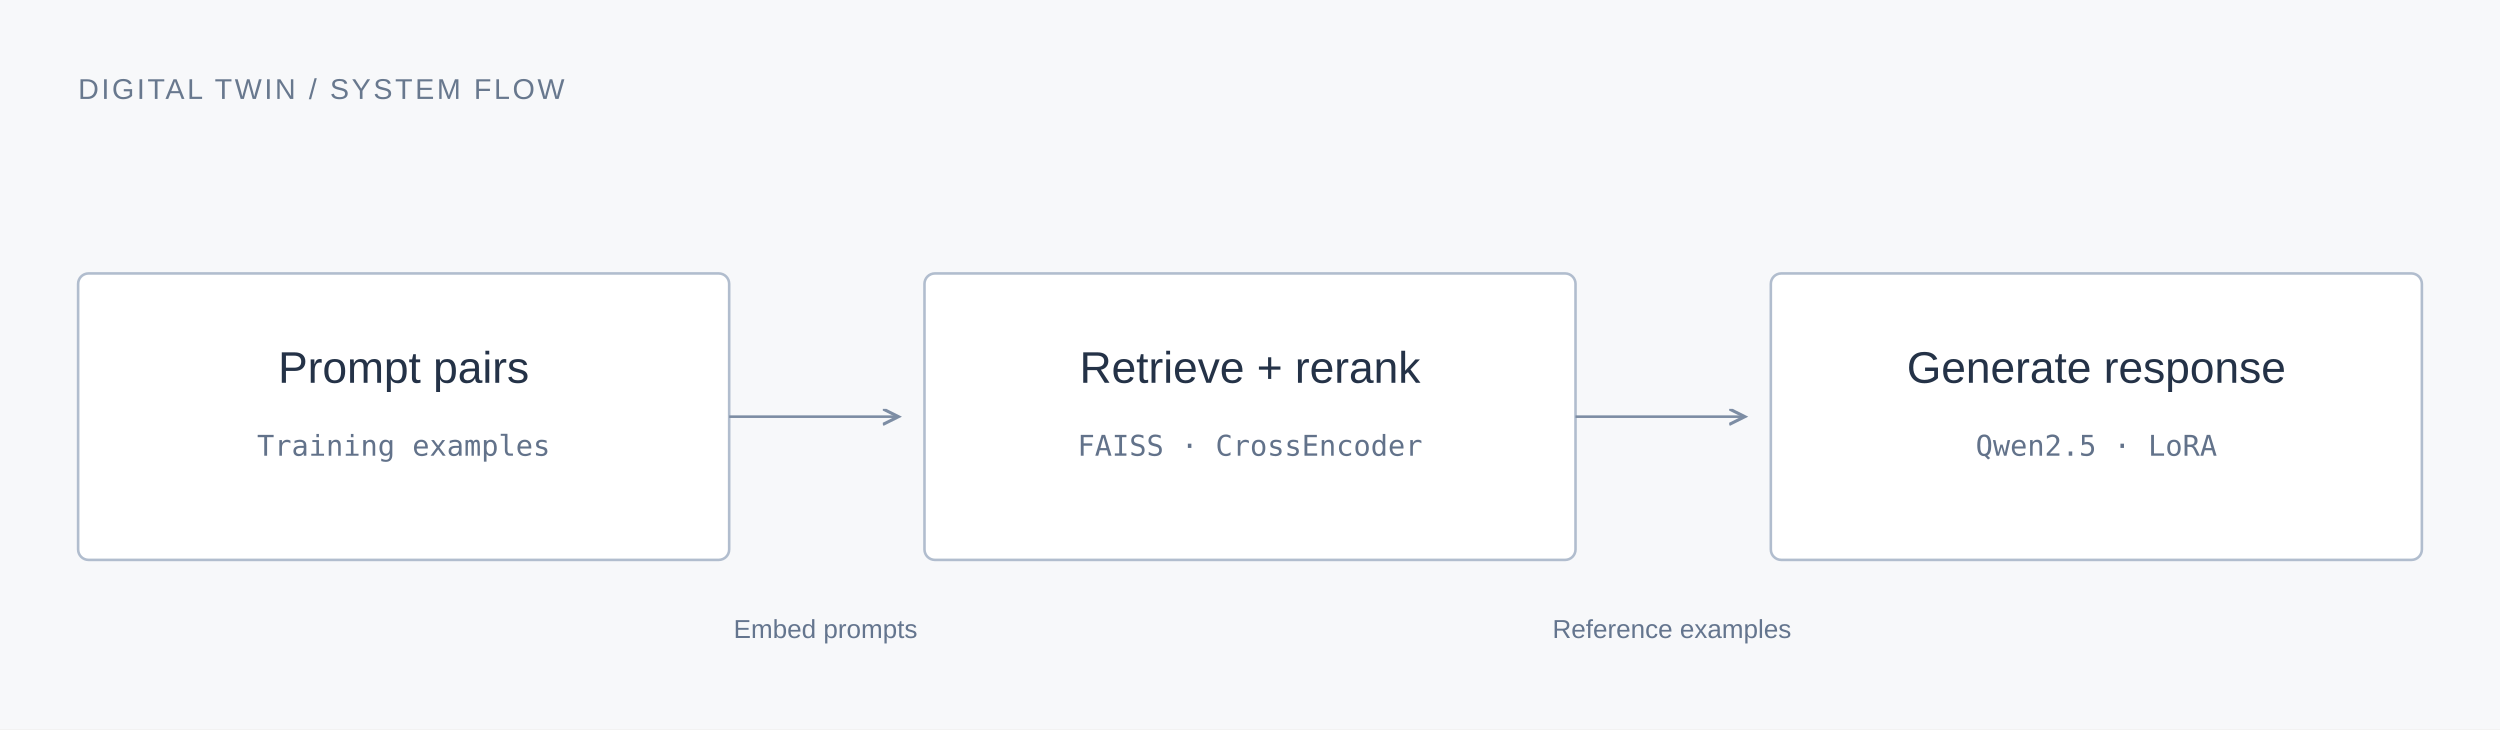
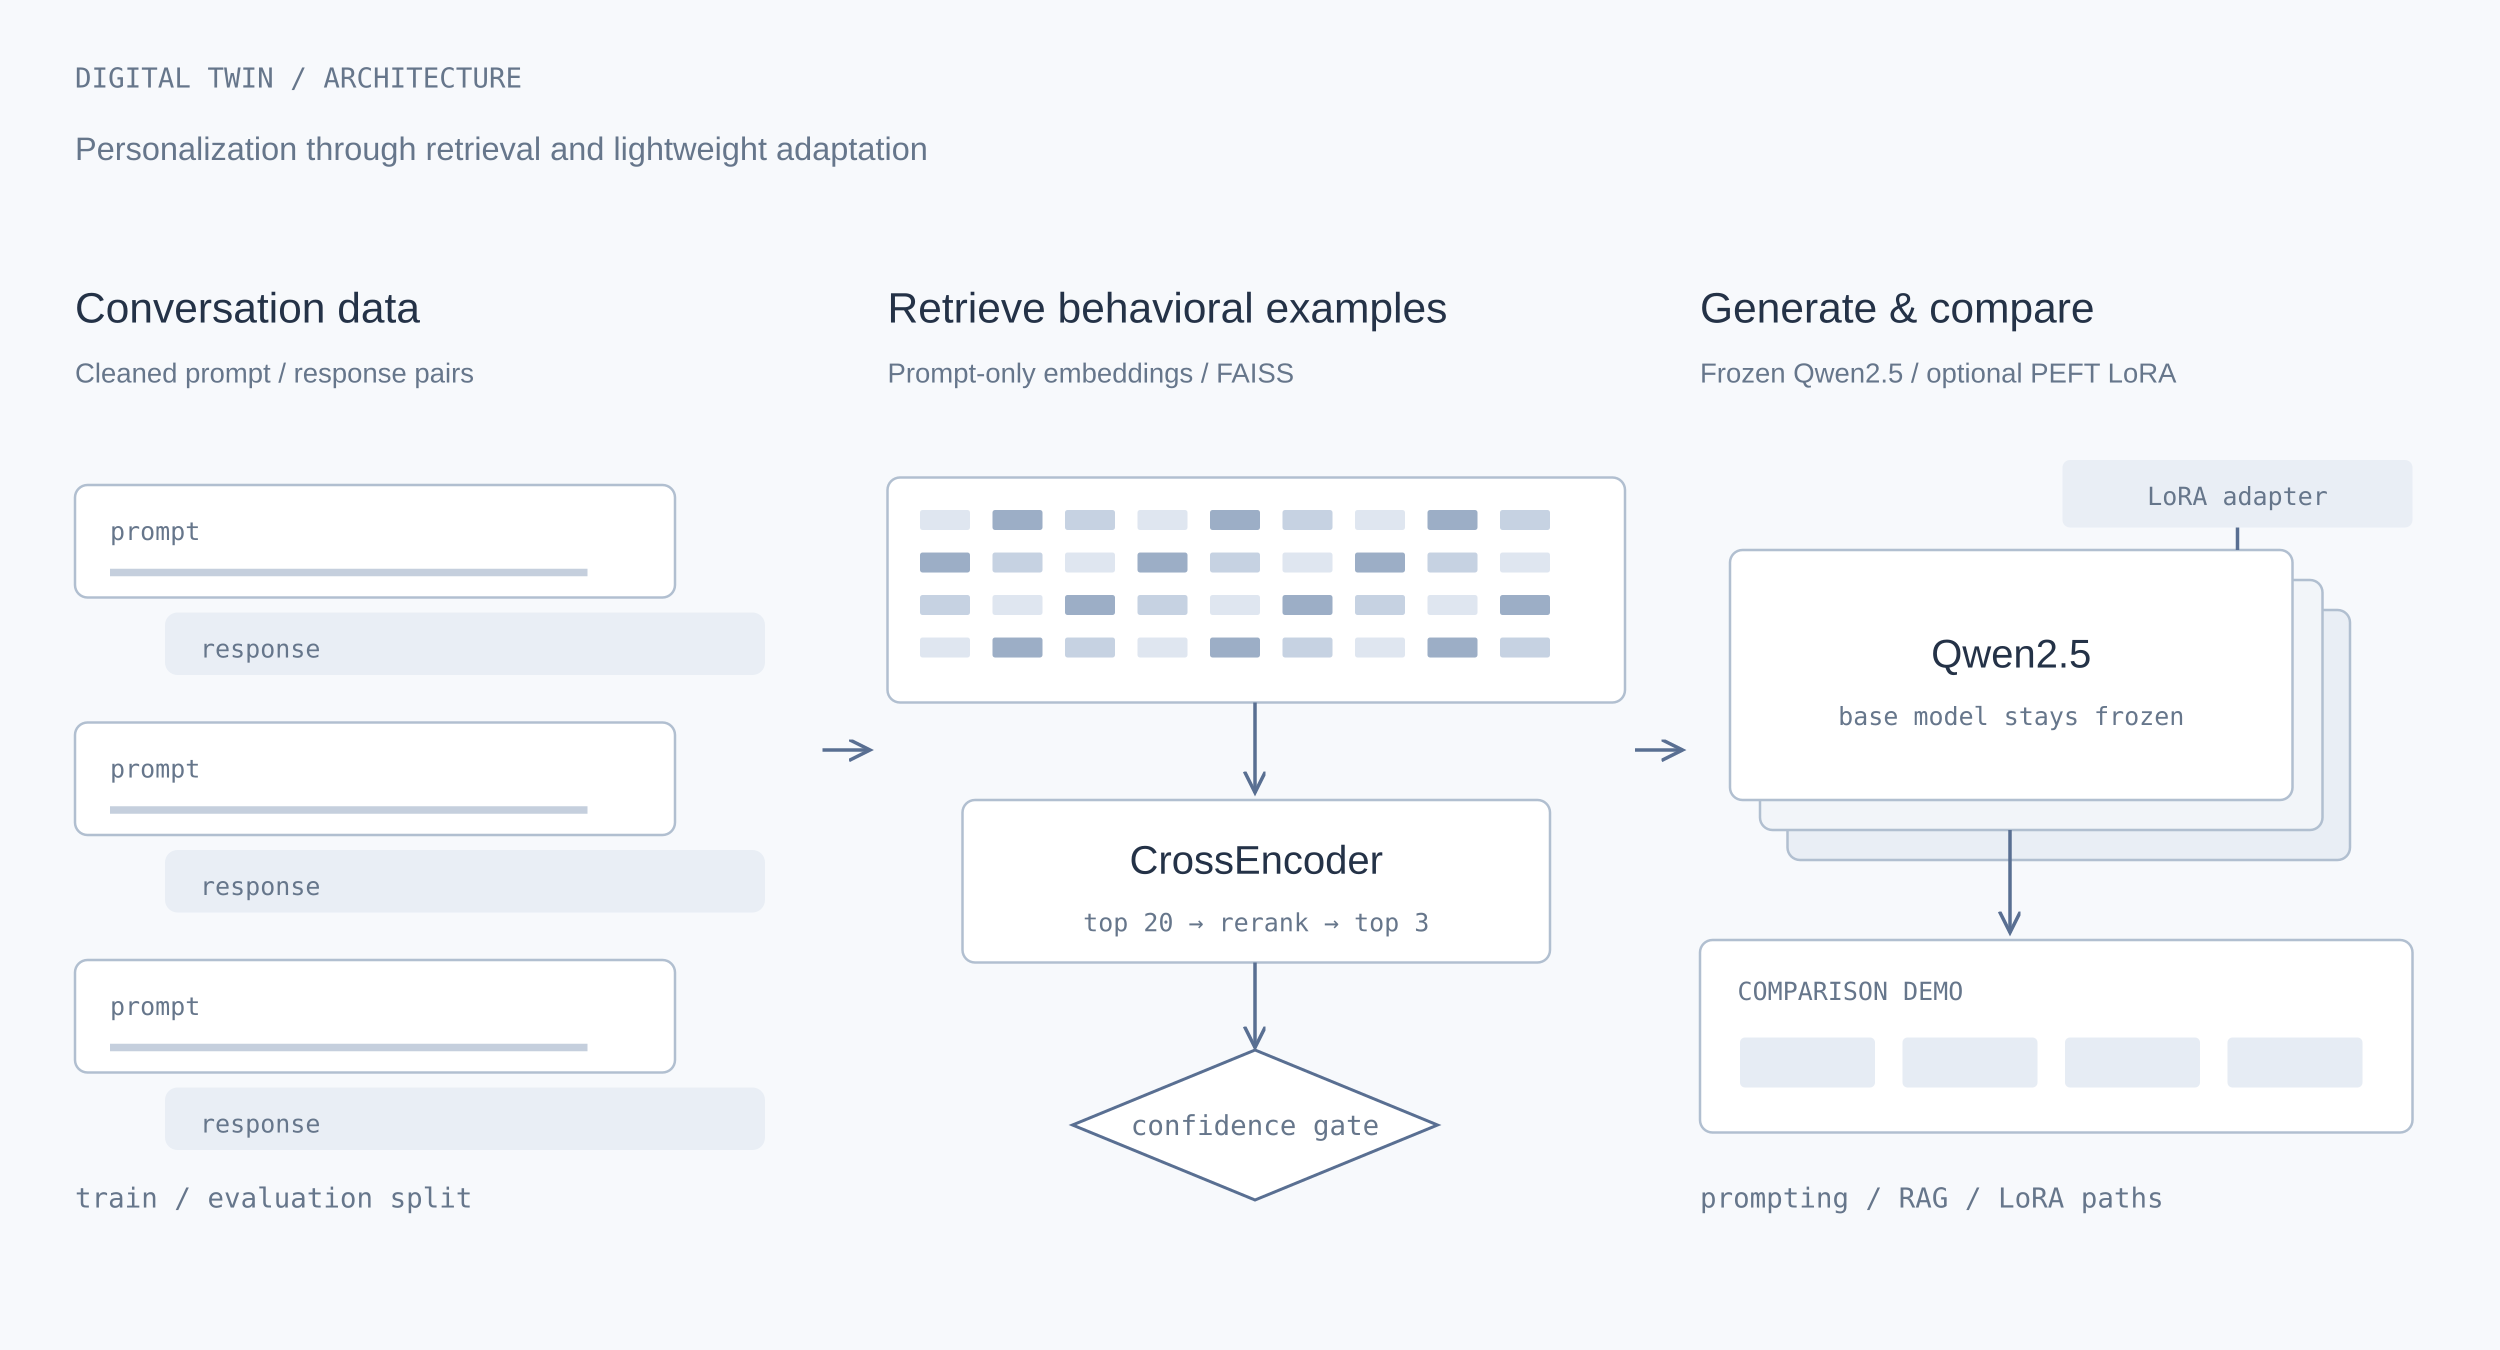
- <svg xmlns="http://www.w3.org/2000/svg" viewBox="0 0 960 280" role="img">
+ <svg xmlns="http://www.w3.org/2000/svg" viewBox="0 0 1000 540" role="img">
  <defs>
    <marker id="arrow" markerWidth="8" markerHeight="8" refX="6" refY="3" orient="auto">
-       <path d="M0 0L6 3L0 6" fill="none" stroke="#7d8da4" stroke-width="1.2" />
+       <path d="M0 0L6 3L0 6" fill="none" stroke="#596f92" />
    </marker>
  </defs>
-   <rect width="960" height="280" fill="#f7f8fa" />
+   <rect width="1000" height="540" fill="#f7f9fc" />
  <g font-family="Arial,Helvetica,sans-serif">
-     <text x="30" y="38" font-size="11" letter-spacing="1" fill="#68788e">DIGITAL TWIN / SYSTEM FLOW</text>
-     <rect x="30" y="105" width="250" height="110" rx="4" fill="#fff" stroke="#b1bdce" />
-     <text x="155.0" y="147" text-anchor="middle" font-size="17" fill="#243247">Prompt pairs</text>
-     <text x="155.0" y="175" text-anchor="middle" font-size="11" font-family="monospace" fill="#62728a">Training examples</text>
-     <path d="M280 160H345" stroke="#7d8da4" fill="none" marker-end="url(#arrow)" />
-     <text x="317" y="245" text-anchor="middle" font-size="10" fill="#64758e">Embed prompts</text>
-     <rect x="355" y="105" width="250" height="110" rx="4" fill="#fff" stroke="#b1bdce" />
-     <text x="480.0" y="147" text-anchor="middle" font-size="17" fill="#243247">Retrieve + rerank</text>
-     <text x="480.0" y="175" text-anchor="middle" font-size="11" font-family="monospace" fill="#62728a">FAISS · CrossEncoder</text>
-     <path d="M605 160H670" stroke="#7d8da4" fill="none" marker-end="url(#arrow)" />
-     <text x="642" y="245" text-anchor="middle" font-size="10" fill="#64758e">Reference examples</text>
-     <rect x="680" y="105" width="250" height="110" rx="4" fill="#fff" stroke="#b1bdce" />
-     <text x="805.0" y="147" text-anchor="middle" font-size="17" fill="#243247">Generate response</text>
-     <text x="805.0" y="175" text-anchor="middle" font-size="11" font-family="monospace" fill="#62728a">Qwen2.5 · LoRA</text>
+     <text x="30" y="35" font-size="11" fill="#66768b" text-anchor="start" font-family="monospace">DIGITAL TWIN / ARCHITECTURE</text>
+     <text x="30" y="64" font-size="13" fill="#66768b" text-anchor="start">Personalization through retrieval and lightweight adaptation</text>
+     <g transform="translate(30 106)">
+       <text x="0" y="23" font-size="17" fill="#243247" text-anchor="start">Conversation data</text>
+       <text x="0" y="47" font-size="11" fill="#66768b" text-anchor="start">Cleaned prompt / response pairs</text>
+       <rect x="0" y="88" width="240" height="45" rx="5" fill="#fff" stroke="#b1bfd0" />
+       <rect x="36" y="139" width="240" height="25" rx="5" fill="#e9eef5" stroke="none" />
+       <text x="14" y="110" font-size="10" fill="#66768b" text-anchor="start" font-family="monospace">prompt</text>
+       <path d="M14 123H205" stroke="#c5cfdd" stroke-width="3" fill="none" />
+       <text x="50" y="157" font-size="10" fill="#66768b" text-anchor="start" font-family="monospace">response</text>
+       <rect x="0" y="183" width="240" height="45" rx="5" fill="#fff" stroke="#b1bfd0" />
+       <rect x="36" y="234" width="240" height="25" rx="5" fill="#e9eef5" stroke="none" />
+       <text x="14" y="205" font-size="10" fill="#66768b" text-anchor="start" font-family="monospace">prompt</text>
+       <path d="M14 218H205" stroke="#c5cfdd" stroke-width="3" fill="none" />
+       <text x="50" y="252" font-size="10" fill="#66768b" text-anchor="start" font-family="monospace">response</text>
+       <rect x="0" y="278" width="240" height="45" rx="5" fill="#fff" stroke="#b1bfd0" />
+       <rect x="36" y="329" width="240" height="25" rx="5" fill="#e9eef5" stroke="none" />
+       <text x="14" y="300" font-size="10" fill="#66768b" text-anchor="start" font-family="monospace">prompt</text>
+       <path d="M14 313H205" stroke="#c5cfdd" stroke-width="3" fill="none" />
+       <text x="50" y="347" font-size="10" fill="#66768b" text-anchor="start" font-family="monospace">response</text>
+       <text x="0" y="377" font-size="11" fill="#66768b" text-anchor="start" font-family="monospace">train / evaluation split</text>
+     </g>
+     <g transform="translate(355 106)">
+       <text x="0" y="23" font-size="17" fill="#243247" text-anchor="start">Retrieve behavioral examples</text>
+       <text x="0" y="47" font-size="11" fill="#66768b" text-anchor="start">Prompt-only embeddings / FAISS</text>
+       <rect x="0" y="85" width="295" height="90" rx="5" fill="#fff" stroke="#b1bfd0" />
+       <rect x="13" y="98" width="20" height="8" rx="1" fill="#dfe6f0" stroke="none" />
+       <rect x="42" y="98" width="20" height="8" rx="1" fill="#9caec6" stroke="none" />
+       <rect x="71" y="98" width="20" height="8" rx="1" fill="#c6d2e2" stroke="none" />
+       <rect x="100" y="98" width="20" height="8" rx="1" fill="#dfe6f0" stroke="none" />
+       <rect x="129" y="98" width="20" height="8" rx="1" fill="#9caec6" stroke="none" />
+       <rect x="158" y="98" width="20" height="8" rx="1" fill="#c6d2e2" stroke="none" />
+       <rect x="187" y="98" width="20" height="8" rx="1" fill="#dfe6f0" stroke="none" />
+       <rect x="216" y="98" width="20" height="8" rx="1" fill="#9caec6" stroke="none" />
+       <rect x="245" y="98" width="20" height="8" rx="1" fill="#c6d2e2" stroke="none" />
+       <rect x="13" y="115" width="20" height="8" rx="1" fill="#9caec6" stroke="none" />
+       <rect x="42" y="115" width="20" height="8" rx="1" fill="#c6d2e2" stroke="none" />
+       <rect x="71" y="115" width="20" height="8" rx="1" fill="#dfe6f0" stroke="none" />
+       <rect x="100" y="115" width="20" height="8" rx="1" fill="#9caec6" stroke="none" />
+       <rect x="129" y="115" width="20" height="8" rx="1" fill="#c6d2e2" stroke="none" />
+       <rect x="158" y="115" width="20" height="8" rx="1" fill="#dfe6f0" stroke="none" />
+       <rect x="187" y="115" width="20" height="8" rx="1" fill="#9caec6" stroke="none" />
+       <rect x="216" y="115" width="20" height="8" rx="1" fill="#c6d2e2" stroke="none" />
+       <rect x="245" y="115" width="20" height="8" rx="1" fill="#dfe6f0" stroke="none" />
+       <rect x="13" y="132" width="20" height="8" rx="1" fill="#c6d2e2" stroke="none" />
+       <rect x="42" y="132" width="20" height="8" rx="1" fill="#dfe6f0" stroke="none" />
+       <rect x="71" y="132" width="20" height="8" rx="1" fill="#9caec6" stroke="none" />
+       <rect x="100" y="132" width="20" height="8" rx="1" fill="#c6d2e2" stroke="none" />
+       <rect x="129" y="132" width="20" height="8" rx="1" fill="#dfe6f0" stroke="none" />
+       <rect x="158" y="132" width="20" height="8" rx="1" fill="#9caec6" stroke="none" />
+       <rect x="187" y="132" width="20" height="8" rx="1" fill="#c6d2e2" stroke="none" />
+       <rect x="216" y="132" width="20" height="8" rx="1" fill="#dfe6f0" stroke="none" />
+       <rect x="245" y="132" width="20" height="8" rx="1" fill="#9caec6" stroke="none" />
+       <rect x="13" y="149" width="20" height="8" rx="1" fill="#dfe6f0" stroke="none" />
+       <rect x="42" y="149" width="20" height="8" rx="1" fill="#9caec6" stroke="none" />
+       <rect x="71" y="149" width="20" height="8" rx="1" fill="#c6d2e2" stroke="none" />
+       <rect x="100" y="149" width="20" height="8" rx="1" fill="#dfe6f0" stroke="none" />
+       <rect x="129" y="149" width="20" height="8" rx="1" fill="#9caec6" stroke="none" />
+       <rect x="158" y="149" width="20" height="8" rx="1" fill="#c6d2e2" stroke="none" />
+       <rect x="187" y="149" width="20" height="8" rx="1" fill="#dfe6f0" stroke="none" />
+       <rect x="216" y="149" width="20" height="8" rx="1" fill="#9caec6" stroke="none" />
+       <rect x="245" y="149" width="20" height="8" rx="1" fill="#c6d2e2" stroke="none" />
+       <path d="M147 175V211" fill="none" stroke="#596f92" stroke-width="1.4" marker-end="url(#arrow)" />
+       <rect x="30" y="214" width="235" height="65" rx="5" fill="#fff" stroke="#b1bfd0" />
+       <text x="147.5" y="243.5" font-size="16" fill="#243247" text-anchor="middle">CrossEncoder</text>
+       <text x="147.5" y="266.5" font-size="10" fill="#66768b" text-anchor="middle" font-family="monospace">top 20 → rerank → top 3</text>
+       <path d="M147 279V313" fill="none" stroke="#596f92" stroke-width="1.4" marker-end="url(#arrow)" />
+       <path d="M147 314L220 344L147 374L74 344Z" stroke="#596f92" stroke-width="1.2" fill="#fff" />
+       <text x="147" y="348" font-size="11" fill="#66768b" text-anchor="middle" font-family="monospace">confidence gate</text>
+     </g>
+     <g transform="translate(680 106)">
+       <text x="0" y="23" font-size="17" fill="#243247" text-anchor="start">Generate &amp; compare</text>
+       <text x="0" y="47" font-size="11" fill="#66768b" text-anchor="start">Frozen Qwen2.5 / optional PEFT LoRA</text>
+       <rect x="35" y="138" width="225" height="100" rx="5" fill="#e9eef5" stroke="#b1bfd0" />
+       <rect x="24" y="126" width="225" height="100" rx="5" fill="#f2f5f9" stroke="#b1bfd0" />
+       <rect x="12" y="114" width="225" height="100" rx="5" fill="#fff" stroke="#b1bfd0" />
+       <text x="124.5" y="161.0" font-size="16" fill="#243247" text-anchor="middle">Qwen2.5</text>
+       <text x="124.5" y="184.0" font-size="10" fill="#66768b" text-anchor="middle" font-family="monospace">base model stays frozen</text>
+       <rect x="145" y="78" width="140" height="27" rx="3" fill="#e9eef5" stroke="none" />
+       <text x="215.0" y="96" font-size="10" fill="#66768b" text-anchor="middle" font-family="monospace">LoRA adapter</text>
+       <path d="M215 105V114" stroke="#596f92" stroke-width="1.4" fill="none" />
+       <path d="M124 226V267" fill="none" stroke="#596f92" stroke-width="1.4" marker-end="url(#arrow)" />
+       <rect x="0" y="270" width="285" height="77" rx="5" fill="#fff" stroke="#b1bfd0" />
+       <text x="15" y="294" font-size="10" fill="#66768b" text-anchor="start" font-family="monospace">COMPARISON DEMO</text>
+       <rect x="16" y="309" width="54" height="20" rx="2" fill="#e6ecf4" stroke="none" />
+       <rect x="81" y="309" width="54" height="20" rx="2" fill="#e6ecf4" stroke="none" />
+       <rect x="146" y="309" width="54" height="20" rx="2" fill="#e6ecf4" stroke="none" />
+       <rect x="211" y="309" width="54" height="20" rx="2" fill="#e6ecf4" stroke="none" />
+       <text x="0" y="377" font-size="11" fill="#66768b" text-anchor="start" font-family="monospace">prompting / RAG / LoRA paths</text>
+     </g>
+     <path d="M329 300H348" fill="none" stroke="#596f92" stroke-width="1.4" marker-end="url(#arrow)" />
+     <path d="M654 300H673" fill="none" stroke="#596f92" stroke-width="1.4" marker-end="url(#arrow)" />
  </g>
</svg>
